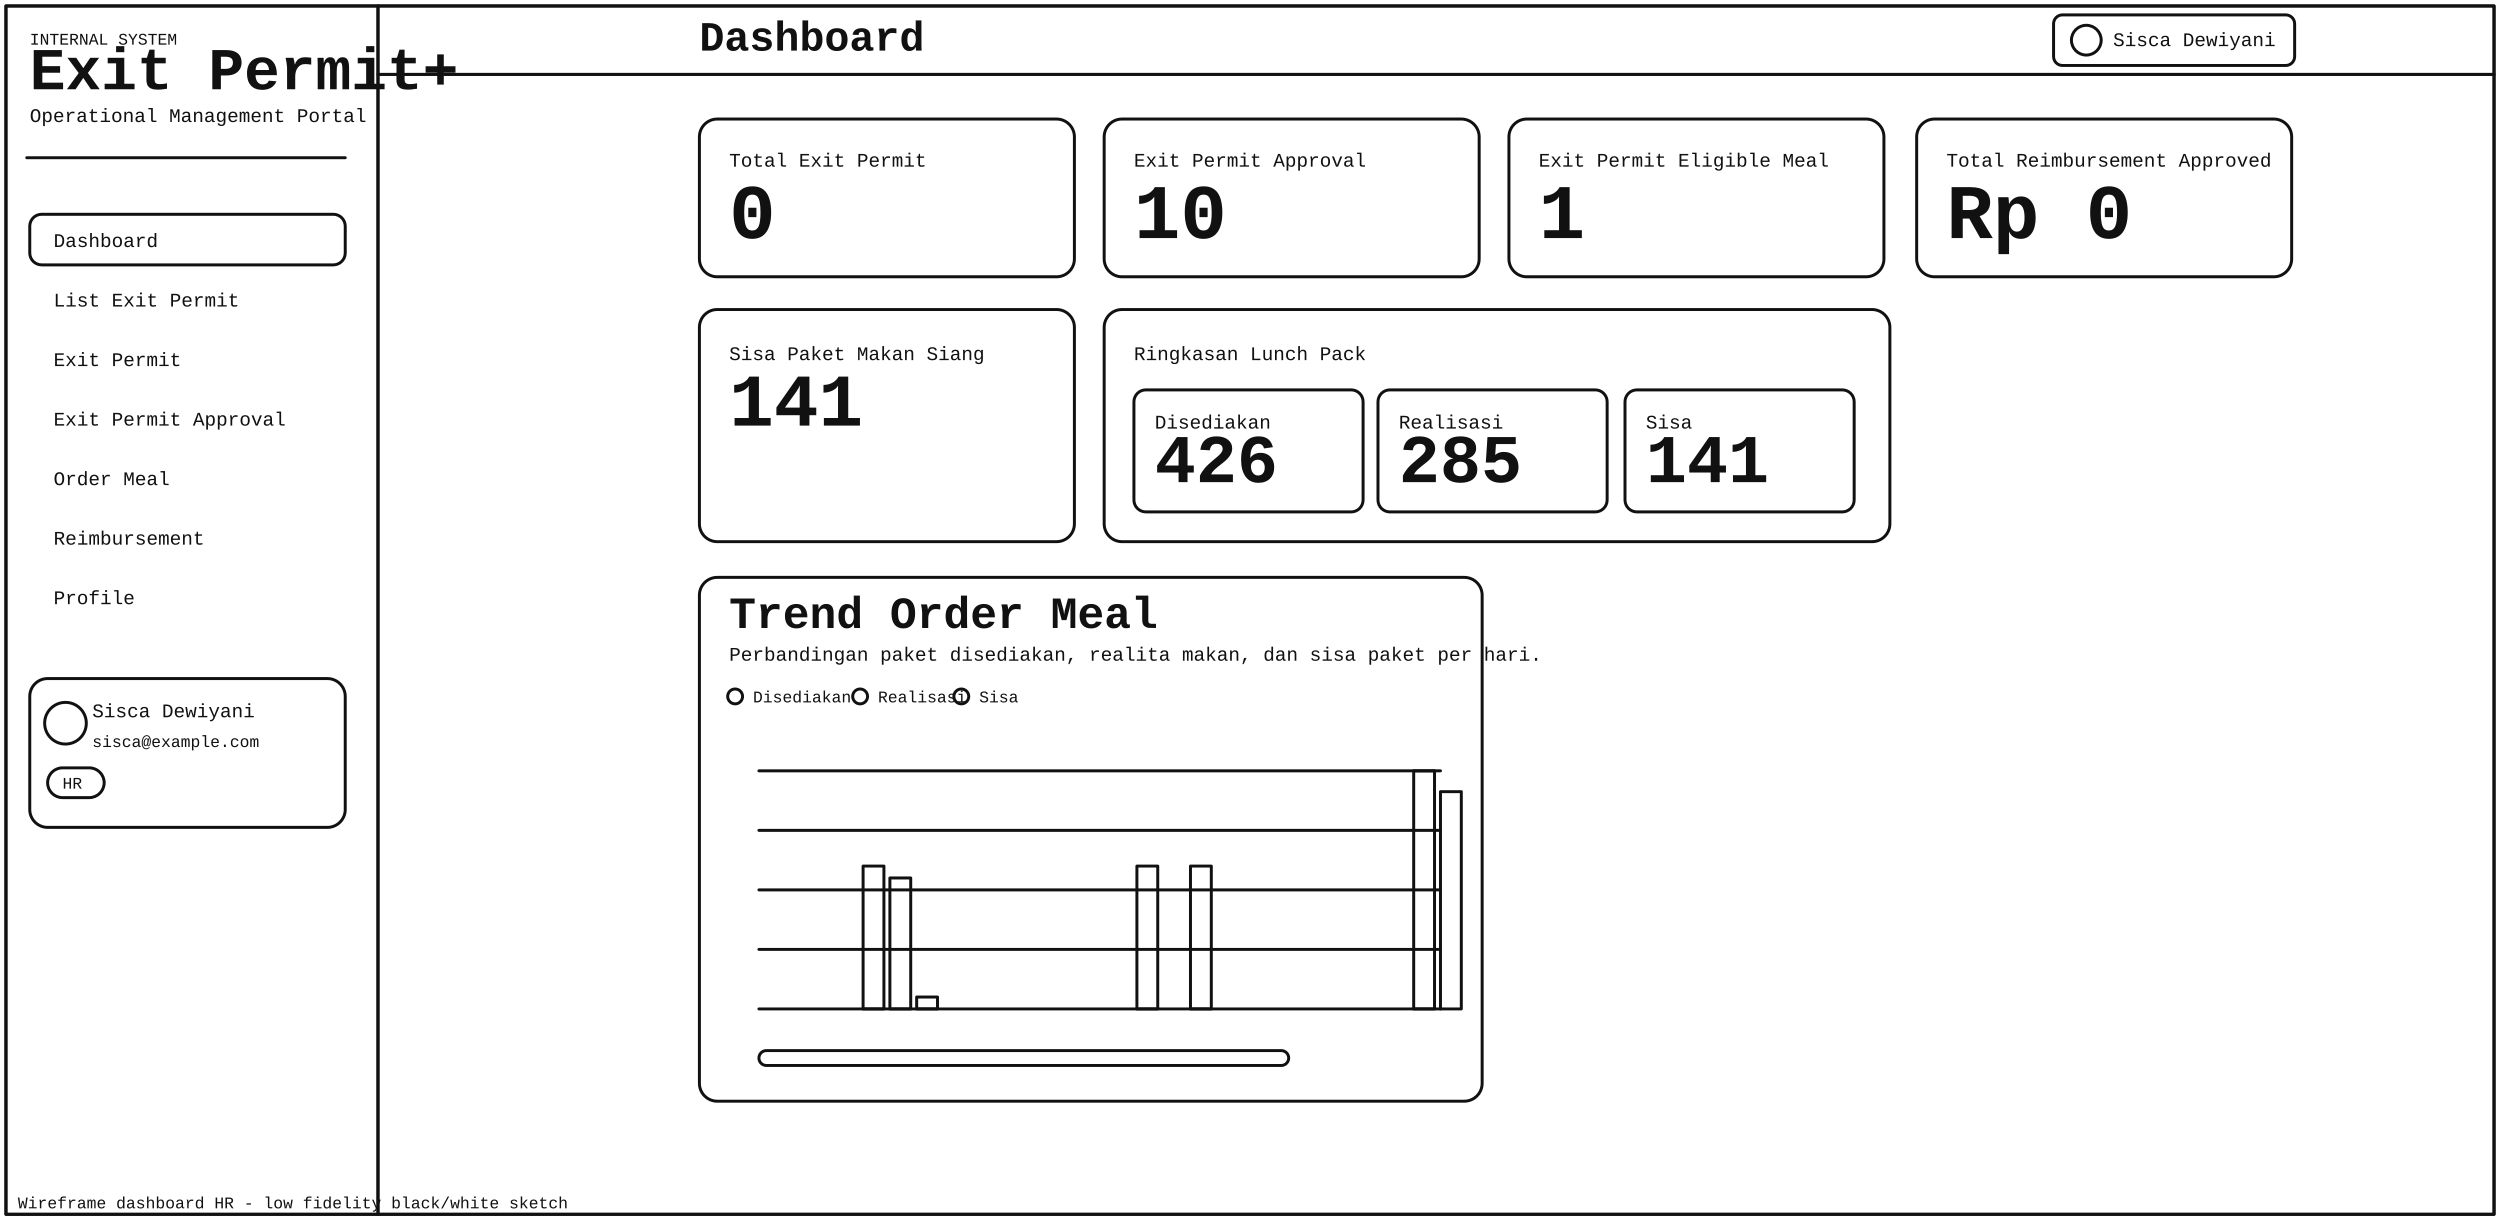
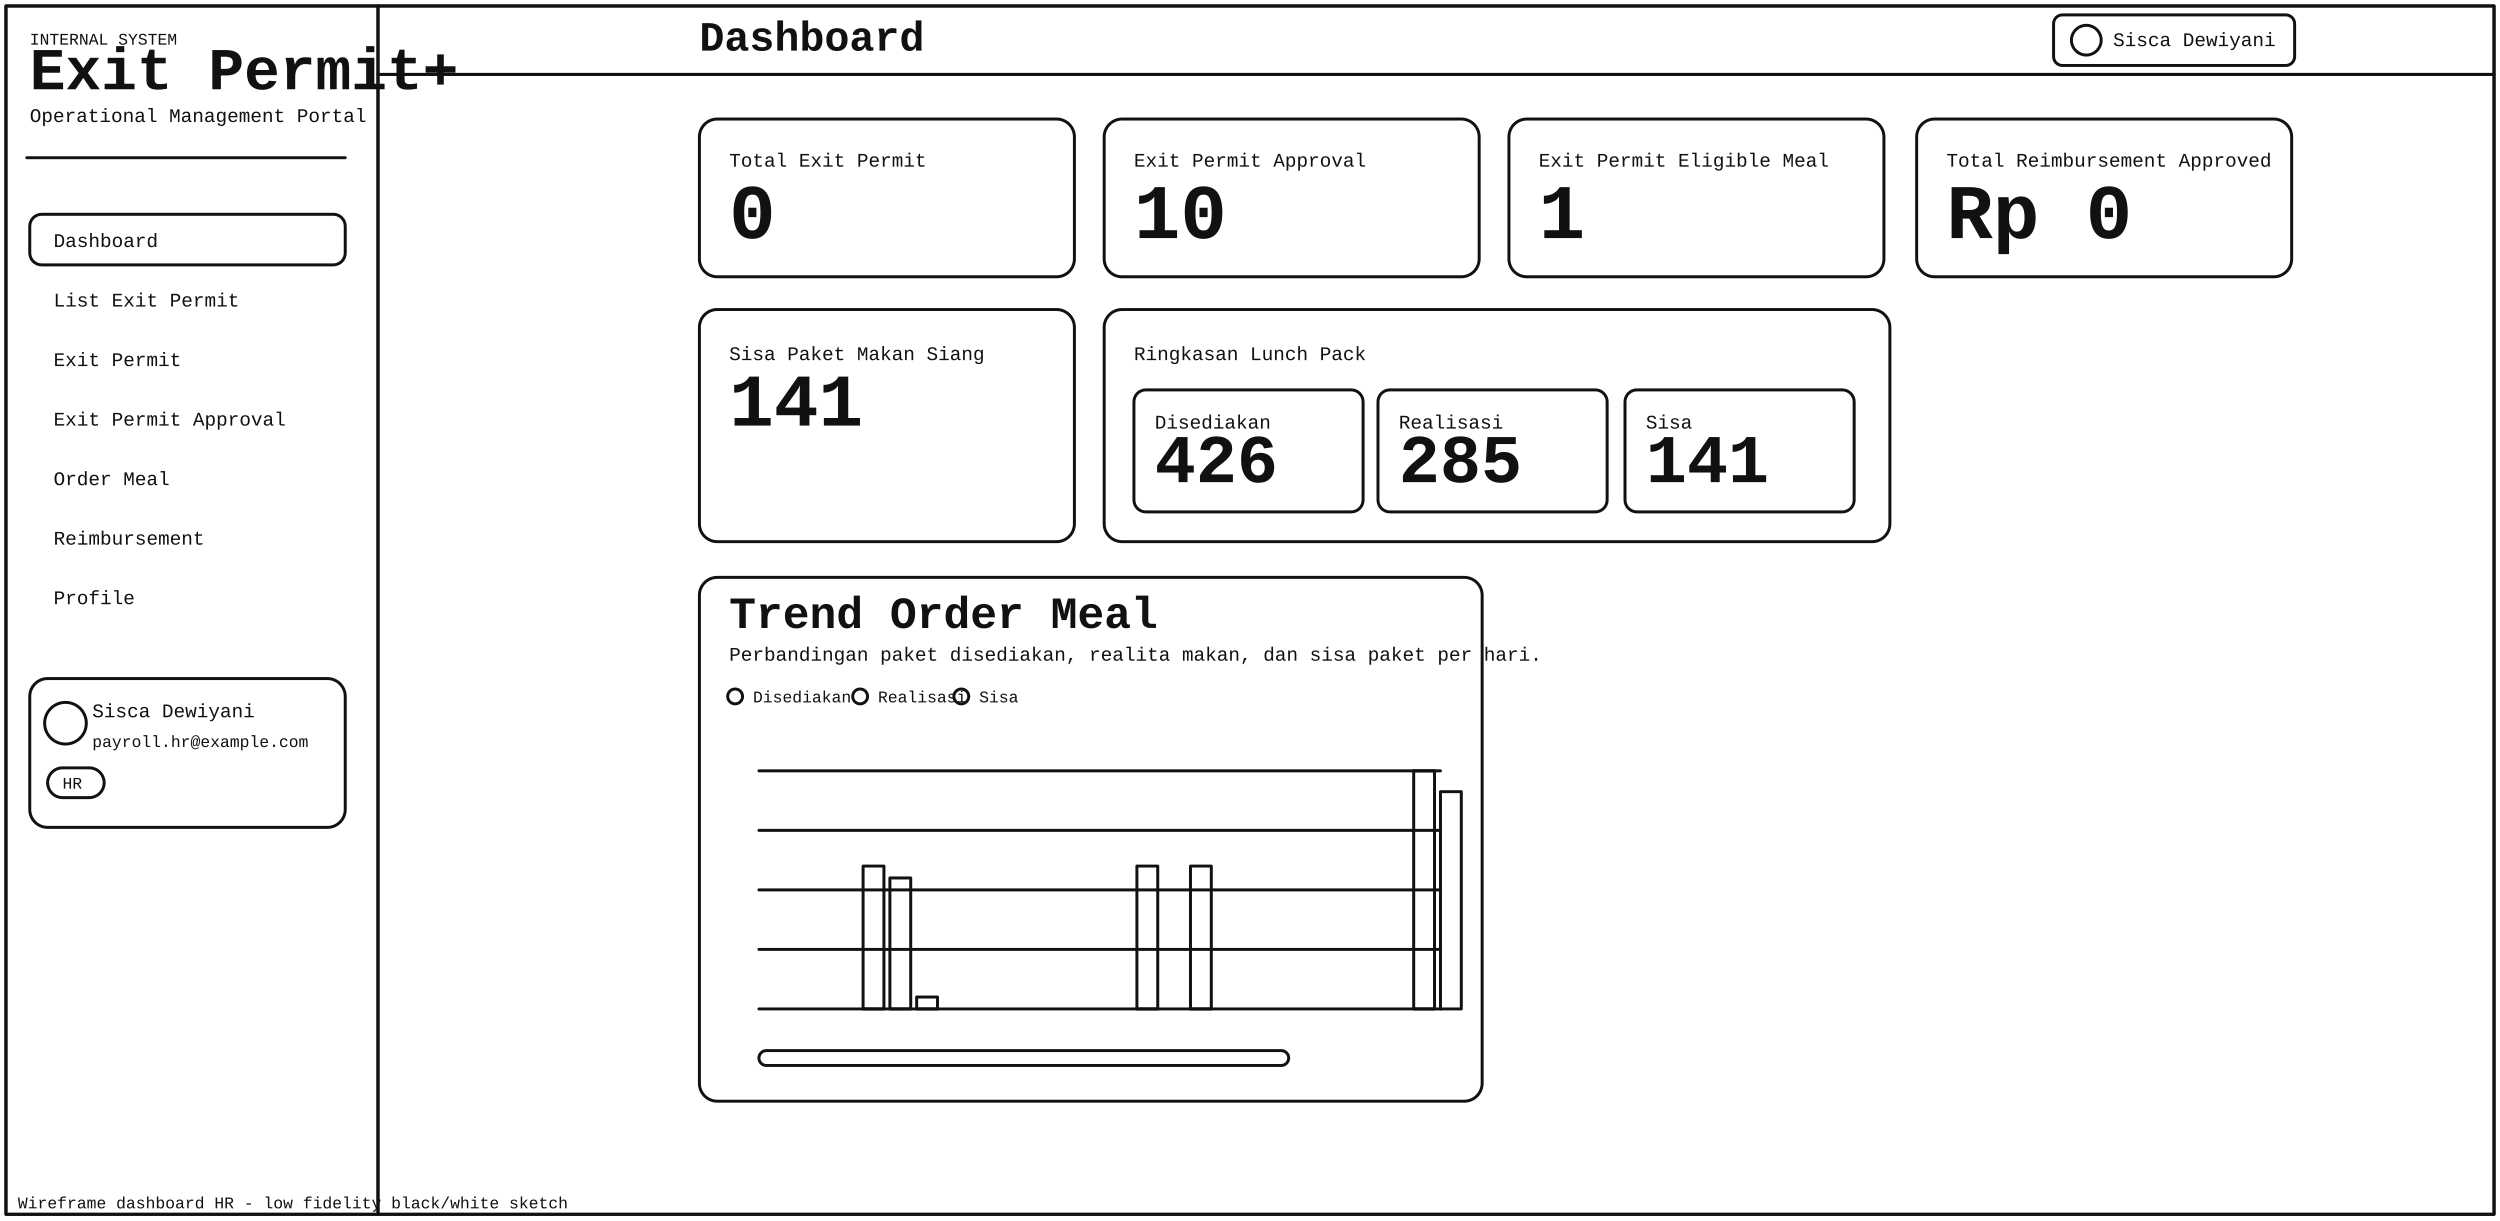
<svg xmlns="http://www.w3.org/2000/svg" width="1680" height="820" viewBox="0 0 1680 820" fill="none">
  <defs>
    <style>
      .l { stroke:#111; stroke-width:2; fill:none; stroke-linejoin:round; stroke-linecap:round; }
      .t { font-family:"Courier New", monospace; font-size:13px; fill:#111; }
      .th { font-family:"Courier New", monospace; font-size:28px; font-weight:700; fill:#111; }
      .ts { font-family:"Courier New", monospace; font-size:11px; fill:#111; }
    </style>
  </defs>
  <rect x="4" y="4" width="1672" height="812" class="l" />
  <rect x="4" y="4" width="250" height="812" class="l" />
  <text x="20" y="30" class="ts">INTERNAL SYSTEM</text>
  <text x="20" y="60" class="th" style="font-size:40px;">Exit Permit+</text>
  <text x="20" y="82" class="t">Operational Management Portal</text>
  <line x1="18" y1="106" x2="232" y2="106" class="l" />
  <rect x="20" y="144" width="212" height="34" rx="8" class="l" />
  <text x="36" y="166" class="t">Dashboard</text>
  <text x="36" y="206" class="t">List Exit Permit</text>
  <text x="36" y="246" class="t">Exit Permit</text>
  <text x="36" y="286" class="t">Exit Permit Approval</text>
  <text x="36" y="326" class="t">Order Meal</text>
  <text x="36" y="366" class="t">Reimbursement</text>
  <text x="36" y="406" class="t">Profile</text>
  <rect x="20" y="456" width="212" height="100" rx="12" class="l" />
  <circle cx="44" cy="486" r="14" class="l" />
  <text x="62" y="482" class="t">Sisca Dewiyani</text>
-   <text x="62" y="502" class="ts">sisca@example.com</text>
+   <text x="62" y="502" class="ts">payroll.hr@example.com</text>
  <rect x="32" y="516" width="38" height="20" rx="10" class="l" />
  <text x="42" y="530" class="ts">HR</text>
  <rect x="254" y="4" width="1422" height="46" class="l" />
  <text x="470" y="34" class="th">Dashboard</text>
  <rect x="1380" y="10" width="162" height="34" rx="6" class="l" />
  <circle cx="1402" cy="27" r="10" class="l" />
  <text x="1420" y="31" class="t">Sisca Dewiyani</text>
  <rect x="254" y="50" width="1422" height="766" class="l" />
  <rect x="470" y="80" width="252" height="106" rx="12" class="l" />
  <rect x="742" y="80" width="252" height="106" rx="12" class="l" />
  <rect x="1014" y="80" width="252" height="106" rx="12" class="l" />
  <rect x="1288" y="80" width="252" height="106" rx="12" class="l" />
  <text x="490" y="112" class="t">Total Exit Permit</text>
  <text x="490" y="160" class="th" style="font-size:52px;">0</text>
  <text x="762" y="112" class="t">Exit Permit Approval</text>
  <text x="762" y="160" class="th" style="font-size:52px;">10</text>
  <text x="1034" y="112" class="t">Exit Permit Eligible Meal</text>
  <text x="1034" y="160" class="th" style="font-size:52px;">1</text>
  <text x="1308" y="112" class="t">Total Reimbursement Approved</text>
  <text x="1308" y="160" class="th" style="font-size:52px;">Rp 0</text>
  <rect x="470" y="208" width="252" height="156" rx="12" class="l" />
  <text x="490" y="242" class="t">Sisa Paket Makan Siang</text>
  <text x="490" y="286" class="th" style="font-size:50px;">141</text>
  <rect x="742" y="208" width="528" height="156" rx="12" class="l" />
  <text x="762" y="242" class="t">Ringkasan Lunch Pack</text>
  <rect x="762" y="262" width="154" height="82" rx="8" class="l" />
  <rect x="926" y="262" width="154" height="82" rx="8" class="l" />
  <rect x="1092" y="262" width="154" height="82" rx="8" class="l" />
  <text x="776" y="288" class="t">Disediakan</text>
  <text x="776" y="324" class="th" style="font-size:46px;">426</text>
  <text x="940" y="288" class="t">Realisasi</text>
  <text x="940" y="324" class="th" style="font-size:46px;">285</text>
  <text x="1106" y="288" class="t">Sisa</text>
  <text x="1106" y="324" class="th" style="font-size:46px;">141</text>
  <rect x="470" y="388" width="526" height="352" rx="12" class="l" />
  <text x="490" y="422" class="th" style="font-size:30px;">Trend Order Meal</text>
  <text x="490" y="444" class="t">Perbandingan paket disediakan, realita makan, dan sisa paket per hari.</text>
  <circle cx="494" cy="468" r="5" class="l" />
  <text x="506" y="472" class="ts">Disediakan</text>
  <circle cx="578" cy="468" r="5" class="l" />
  <text x="590" y="472" class="ts">Realisasi</text>
  <circle cx="646" cy="468" r="5" class="l" />
  <text x="658" y="472" class="ts">Sisa</text>
  <line x1="510" y1="518" x2="968" y2="518" class="l" />
  <line x1="510" y1="558" x2="968" y2="558" class="l" />
  <line x1="510" y1="598" x2="968" y2="598" class="l" />
  <line x1="510" y1="638" x2="968" y2="638" class="l" />
  <line x1="510" y1="678" x2="968" y2="678" class="l" />
  <rect x="580" y="582" width="14" height="96" class="l" />
  <rect x="598" y="590" width="14" height="88" class="l" />
  <rect x="616" y="670" width="14" height="8" class="l" />
  <rect x="764" y="582" width="14" height="96" class="l" />
  <rect x="800" y="582" width="14" height="96" class="l" />
  <rect x="950" y="518" width="14" height="160" class="l" />
  <rect x="968" y="532" width="14" height="146" class="l" />
  <rect x="510" y="706" width="356" height="10" rx="5" class="l" />
  <text x="12" y="812" class="ts">Wireframe dashboard HR - low fidelity black/white sketch</text>
</svg>
